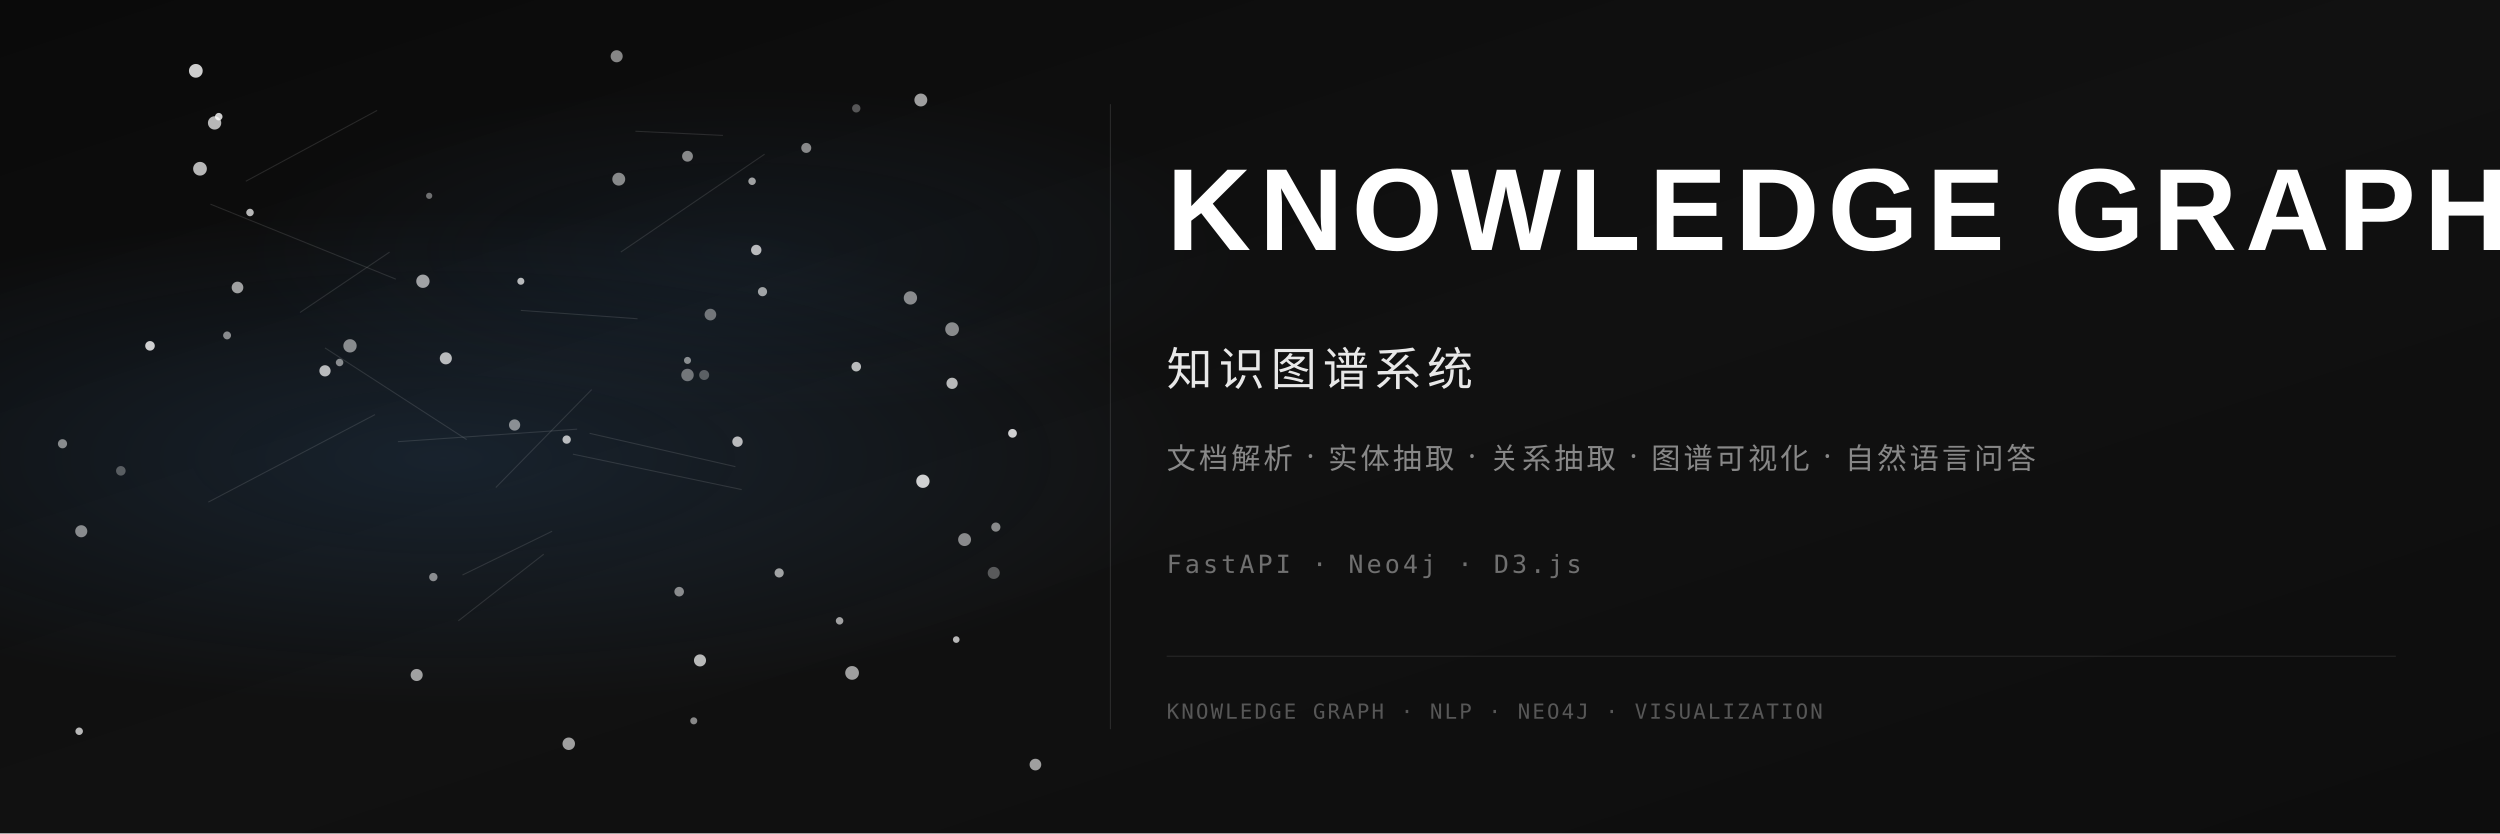
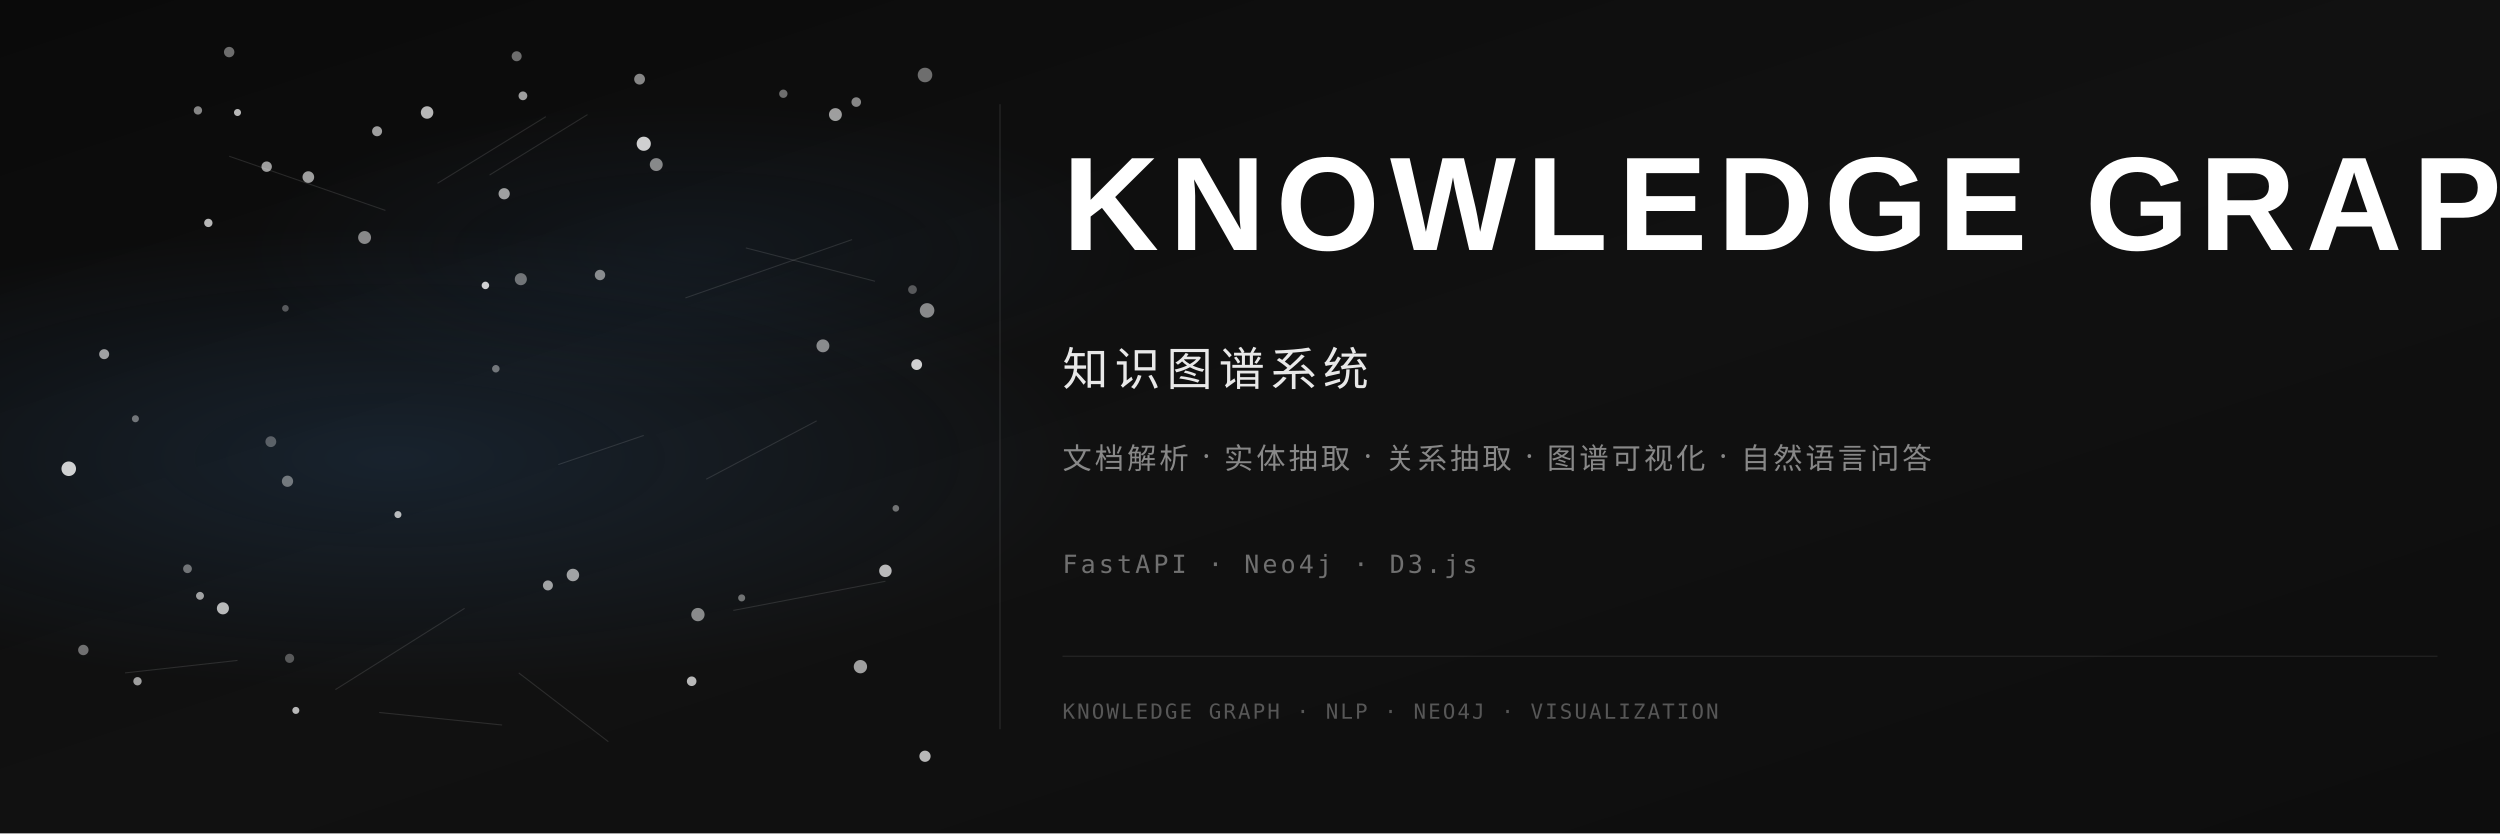
<svg xmlns="http://www.w3.org/2000/svg" viewBox="0 0 1200 400" width="1200" height="400">
  <defs>
    <linearGradient id="bg" x1="0%" y1="0%" x2="100%" y2="100%">
      <stop offset="0%" style="stop-color:#0a0a0a" />
      <stop offset="50%" style="stop-color:#111111" />
      <stop offset="100%" style="stop-color:#0d0d0d" />
    </linearGradient>
-     <radialGradient id="glow1" cx="18%" cy="55%" r="30%">
+     <radialGradient id="glow1" cx="16%" cy="55%" r="28%">
      <stop offset="0%" style="stop-color:#4A90D9;stop-opacity:0.15" />
      <stop offset="100%" style="stop-color:#4A90D9;stop-opacity:0" />
    </radialGradient>
-     <radialGradient id="glow2" cx="30%" cy="30%" r="20%">
+     <radialGradient id="glow2" cx="28%" cy="30%" r="18%">
      <stop offset="0%" style="stop-color:#4A90D9;stop-opacity:0.08" />
      <stop offset="100%" style="stop-color:#4A90D9;stop-opacity:0" />
    </radialGradient>
  </defs>
  <rect width="1200" height="400" fill="url(#bg)" />
  <rect width="1200" height="400" fill="url(#glow1)" />
  <rect width="1200" height="400" fill="url(#glow2)" />
-   <circle cx="338" cy="180" r="2.4" fill="white" opacity="0.3" />
-   <circle cx="457" cy="158" r="3.3" fill="white" opacity="0.5" />
-   <circle cx="296" cy="27" r="2.9" fill="white" opacity="0.5" />
-   <circle cx="336" cy="317" r="2.9" fill="white" opacity="0.7" />
-   <circle cx="486" cy="208" r="2.1" fill="white" opacity="0.8" />
-   <circle cx="200" cy="324" r="2.9" fill="white" opacity="0.6" />
-   <circle cx="361" cy="87" r="1.8" fill="white" opacity="0.6" />
-   <circle cx="72" cy="166" r="2.3" fill="white" opacity="0.8" />
-   <circle cx="163" cy="174" r="1.8" fill="white" opacity="0.5" />
-   <circle cx="497" cy="367" r="2.8" fill="white" opacity="0.6" />
-   <circle cx="330" cy="75" r="2.6" fill="white" opacity="0.5" />
-   <circle cx="273" cy="357" r="3.0" fill="white" opacity="0.6" />
-   <circle cx="341" cy="151" r="2.8" fill="white" opacity="0.4" />
-   <circle cx="114" cy="138" r="2.8" fill="white" opacity="0.6" />
-   <circle cx="272" cy="211" r="2.0" fill="white" opacity="0.7" />
-   <circle cx="39" cy="255" r="2.9" fill="white" opacity="0.5" />
-   <circle cx="105" cy="56" r="1.8" fill="white" opacity="0.8" />
-   <circle cx="156" cy="178" r="2.7" fill="white" opacity="0.7" />
-   <circle cx="30" cy="213" r="2.2" fill="white" opacity="0.5" />
-   <circle cx="38" cy="351" r="1.8" fill="white" opacity="0.7" />
-   <circle cx="463" cy="259" r="3.1" fill="white" opacity="0.5" />
-   <circle cx="374" cy="275" r="2.2" fill="white" opacity="0.6" />
-   <circle cx="168" cy="166" r="3.2" fill="white" opacity="0.5" />
-   <circle cx="437" cy="143" r="3.2" fill="white" opacity="0.5" />
-   <circle cx="443" cy="231" r="3.2" fill="white" opacity="0.8" />
-   <circle cx="330" cy="173" r="1.7" fill="white" opacity="0.5" />
-   <circle cx="120" cy="102" r="1.8" fill="white" opacity="0.7" />
-   <circle cx="326" cy="284" r="2.3" fill="white" opacity="0.5" />
-   <circle cx="478" cy="253" r="2.2" fill="white" opacity="0.5" />
-   <circle cx="333" cy="346" r="1.7" fill="white" opacity="0.5" />
-   <circle cx="366" cy="140" r="2.2" fill="white" opacity="0.6" />
-   <circle cx="250" cy="135" r="1.7" fill="white" opacity="0.7" />
-   <circle cx="477" cy="275" r="2.9" fill="white" opacity="0.3" />
-   <circle cx="403" cy="298" r="1.8" fill="white" opacity="0.6" />
-   <circle cx="247" cy="204" r="2.7" fill="white" opacity="0.5" />
-   <circle cx="109" cy="161" r="1.9" fill="white" opacity="0.5" />
-   <circle cx="103" cy="59" r="3.2" fill="white" opacity="0.7" />
-   <circle cx="354" cy="212" r="2.5" fill="white" opacity="0.7" />
-   <circle cx="214" cy="172" r="2.9" fill="white" opacity="0.7" />
-   <circle cx="387" cy="71" r="2.4" fill="white" opacity="0.5" />
-   <circle cx="96" cy="81" r="3.3" fill="white" opacity="0.7" />
-   <circle cx="330" cy="180" r="3.0" fill="white" opacity="0.4" />
-   <circle cx="363" cy="120" r="2.5" fill="white" opacity="0.7" />
-   <circle cx="409" cy="323" r="3.3" fill="white" opacity="0.6" />
-   <circle cx="203" cy="135" r="3.2" fill="white" opacity="0.6" />
-   <circle cx="459" cy="307" r="1.6" fill="white" opacity="0.7" />
-   <circle cx="411" cy="52" r="2.0" fill="white" opacity="0.3" />
-   <circle cx="94" cy="34" r="3.3" fill="white" opacity="0.8" />
-   <circle cx="457" cy="184" r="2.7" fill="white" opacity="0.7" />
-   <circle cx="411" cy="176" r="2.3" fill="white" opacity="0.7" />
-   <circle cx="442" cy="48" r="3.1" fill="white" opacity="0.6" />
-   <circle cx="297" cy="86" r="3.1" fill="white" opacity="0.5" />
-   <circle cx="206" cy="94" r="1.5" fill="white" opacity="0.4" />
-   <circle cx="208" cy="277" r="2.0" fill="white" opacity="0.5" />
-   <circle cx="58" cy="226" r="2.3" fill="white" opacity="0.3" />
-   <line x1="222" y1="276" x2="265" y2="255" stroke="white" stroke-width="0.5" opacity="0.12" />
-   <line x1="100" y1="241" x2="180" y2="199" stroke="white" stroke-width="0.5" opacity="0.12" />
-   <line x1="118" y1="87" x2="181" y2="53" stroke="white" stroke-width="0.5" opacity="0.12" />
-   <line x1="305" y1="63" x2="347" y2="65" stroke="white" stroke-width="0.5" opacity="0.12" />
-   <line x1="191" y1="212" x2="277" y2="206" stroke="white" stroke-width="0.5" opacity="0.12" />
-   <line x1="101" y1="98" x2="190" y2="134" stroke="white" stroke-width="0.5" opacity="0.12" />
-   <line x1="250" y1="149" x2="306" y2="153" stroke="white" stroke-width="0.5" opacity="0.12" />
-   <line x1="156" y1="167" x2="224" y2="211" stroke="white" stroke-width="0.5" opacity="0.12" />
-   <line x1="144" y1="150" x2="187" y2="121" stroke="white" stroke-width="0.5" opacity="0.12" />
-   <line x1="238" y1="234" x2="284" y2="187" stroke="white" stroke-width="0.5" opacity="0.12" />
-   <line x1="275" y1="218" x2="356" y2="235" stroke="white" stroke-width="0.5" opacity="0.12" />
-   <line x1="283" y1="208" x2="353" y2="224" stroke="white" stroke-width="0.5" opacity="0.12" />
-   <line x1="298" y1="121" x2="367" y2="74" stroke="white" stroke-width="0.5" opacity="0.12" />
-   <line x1="220" y1="298" x2="261" y2="266" stroke="white" stroke-width="0.5" opacity="0.12" />
-   <line x1="533" y1="50" x2="533" y2="350" stroke="white" stroke-width="0.5" opacity="0.12" />
-   <text x="560" y="120" font-family="'SF Pro Display','Helvetica Neue',Arial,sans-serif" font-size="56" font-weight="800" fill="white" letter-spacing="4">KNOWLEDGE GRAPH</text>
-   <text x="560" y="185" font-family="'Noto Sans SC','PingFang SC','Microsoft YaHei',sans-serif" font-size="22" font-weight="500" fill="white" opacity="0.9" letter-spacing="3">知识图谱系统</text>
-   <text x="560" y="225" font-family="'Noto Sans SC','PingFang SC','Microsoft YaHei',sans-serif" font-size="14" font-weight="300" fill="white" opacity="0.5" letter-spacing="1.5">文档解析 · 实体抽取 · 关系抽取 · 图谱可视化 · 自然语言问答</text>
-   <text x="560" y="275" font-family="'SF Mono','Fira Code','Consolas',monospace" font-size="12" fill="white" opacity="0.4" letter-spacing="1.5">FastAPI · Neo4j · D3.js</text>
-   <line x1="560" y1="315" x2="1150" y2="315" stroke="white" stroke-width="0.5" opacity="0.1" />
-   <text x="560" y="345" font-family="'SF Mono','Fira Code','Consolas',monospace" font-size="10" fill="white" opacity="0.3" letter-spacing="1">KNOWLEDGE GRAPH · NLP · NEO4J · VISUALIZATION</text>
+   <circle cx="356" cy="287" r="1.7" fill="white" opacity="0.4" />
+   <circle cx="335" cy="295" r="3.2" fill="white" opacity="0.5" />
+   <circle cx="438" cy="139" r="2.1" fill="white" opacity="0.3" />
+   <circle cx="242" cy="93" r="2.7" fill="white" opacity="0.6" />
+   <circle cx="148" cy="85" r="2.8" fill="white" opacity="0.6" />
+   <circle cx="263" cy="281" r="2.4" fill="white" opacity="0.6" />
+   <circle cx="401" cy="55" r="3.1" fill="white" opacity="0.6" />
+   <circle cx="205" cy="54" r="3.0" fill="white" opacity="0.7" />
+   <circle cx="395" cy="166" r="3.1" fill="white" opacity="0.5" />
+   <circle cx="137" cy="148" r="1.6" fill="white" opacity="0.3" />
+   <circle cx="107" cy="292" r="2.9" fill="white" opacity="0.7" />
+   <circle cx="411" cy="49" r="2.3" fill="white" opacity="0.5" />
+   <circle cx="250" cy="134" r="2.9" fill="white" opacity="0.4" />
+   <circle cx="130" cy="212" r="2.6" fill="white" opacity="0.3" />
+   <circle cx="96" cy="286" r="1.9" fill="white" opacity="0.6" />
+   <circle cx="425" cy="274" r="3.0" fill="white" opacity="0.7" />
+   <circle cx="100" cy="107" r="2.0" fill="white" opacity="0.7" />
+   <circle cx="139" cy="316" r="2.2" fill="white" opacity="0.3" />
+   <circle cx="288" cy="132" r="2.5" fill="white" opacity="0.5" />
+   <circle cx="238" cy="177" r="1.8" fill="white" opacity="0.4" />
+   <circle cx="175" cy="114" r="3.1" fill="white" opacity="0.5" />
+   <circle cx="307" cy="38" r="2.6" fill="white" opacity="0.5" />
+   <circle cx="248" cy="27" r="2.4" fill="white" opacity="0.4" />
+   <circle cx="445" cy="149" r="3.5" fill="white" opacity="0.5" />
+   <circle cx="233" cy="137" r="1.8" fill="white" opacity="0.8" />
+   <circle cx="128" cy="80" r="2.5" fill="white" opacity="0.6" />
+   <circle cx="90" cy="273" r="2.1" fill="white" opacity="0.4" />
+   <circle cx="66" cy="327" r="2.0" fill="white" opacity="0.6" />
+   <circle cx="65" cy="201" r="1.7" fill="white" opacity="0.4" />
+   <circle cx="114" cy="54" r="1.7" fill="white" opacity="0.7" />
+   <circle cx="315" cy="79" r="3.1" fill="white" opacity="0.5" />
+   <circle cx="444" cy="363" r="2.7" fill="white" opacity="0.7" />
+   <circle cx="376" cy="45" r="2.0" fill="white" opacity="0.4" />
+   <circle cx="95" cy="53" r="2.0" fill="white" opacity="0.5" />
+   <circle cx="50" cy="170" r="2.4" fill="white" opacity="0.6" />
+   <circle cx="440" cy="175" r="2.6" fill="white" opacity="0.8" />
+   <circle cx="142" cy="341" r="1.7" fill="white" opacity="0.7" />
+   <circle cx="332" cy="327" r="2.3" fill="white" opacity="0.7" />
+   <circle cx="181" cy="63" r="2.4" fill="white" opacity="0.6" />
+   <circle cx="430" cy="244" r="1.6" fill="white" opacity="0.4" />
+   <circle cx="138" cy="231" r="2.7" fill="white" opacity="0.4" />
+   <circle cx="33" cy="225" r="3.5" fill="white" opacity="0.8" />
+   <circle cx="251" cy="46" r="2.1" fill="white" opacity="0.6" />
+   <circle cx="309" cy="69" r="3.4" fill="white" opacity="0.8" />
+   <circle cx="40" cy="312" r="2.5" fill="white" opacity="0.4" />
+   <circle cx="413" cy="320" r="3.2" fill="white" opacity="0.6" />
+   <circle cx="275" cy="276" r="3.0" fill="white" opacity="0.6" />
+   <circle cx="191" cy="247" r="1.7" fill="white" opacity="0.7" />
+   <circle cx="110" cy="25" r="2.5" fill="white" opacity="0.4" />
+   <circle cx="444" cy="36" r="3.5" fill="white" opacity="0.4" />
+   <line x1="235" y1="84" x2="282" y2="55" stroke="white" stroke-width="0.5" opacity="0.12" />
+   <line x1="329" y1="143" x2="409" y2="115" stroke="white" stroke-width="0.5" opacity="0.12" />
+   <line x1="249" y1="323" x2="292" y2="356" stroke="white" stroke-width="0.5" opacity="0.12" />
+   <line x1="352" y1="293" x2="425" y2="279" stroke="white" stroke-width="0.5" opacity="0.12" />
+   <line x1="182" y1="342" x2="241" y2="348" stroke="white" stroke-width="0.5" opacity="0.12" />
+   <line x1="161" y1="331" x2="223" y2="292" stroke="white" stroke-width="0.5" opacity="0.12" />
+   <line x1="339" y1="230" x2="392" y2="202" stroke="white" stroke-width="0.5" opacity="0.12" />
+   <line x1="358" y1="119" x2="420" y2="135" stroke="white" stroke-width="0.5" opacity="0.12" />
+   <line x1="268" y1="223" x2="309" y2="209" stroke="white" stroke-width="0.5" opacity="0.12" />
+   <line x1="60" y1="323" x2="114" y2="317" stroke="white" stroke-width="0.5" opacity="0.12" />
+   <line x1="210" y1="88" x2="262" y2="56" stroke="white" stroke-width="0.5" opacity="0.12" />
+   <line x1="110" y1="75" x2="185" y2="101" stroke="white" stroke-width="0.5" opacity="0.12" />
+   <line x1="480" y1="50" x2="480" y2="350" stroke="white" stroke-width="0.5" opacity="0.12" />
+   <text x="510" y="120" font-family="'SF Pro Display','Helvetica Neue',Arial,sans-serif" font-size="64" font-weight="800" fill="white" letter-spacing="5">KNOWLEDGE GRAPH</text>
+   <text x="510" y="185" font-family="'Noto Sans SC','PingFang SC','Microsoft YaHei',sans-serif" font-size="22" font-weight="500" fill="white" opacity="0.9" letter-spacing="3">知识图谱系统</text>
+   <text x="510" y="225" font-family="'Noto Sans SC','PingFang SC','Microsoft YaHei',sans-serif" font-size="14" font-weight="300" fill="white" opacity="0.5" letter-spacing="1.5">文档解析 · 实体抽取 · 关系抽取 · 图谱可视化 · 自然语言问答</text>
+   <text x="510" y="275" font-family="'SF Mono','Fira Code','Consolas',monospace" font-size="12" fill="white" opacity="0.4" letter-spacing="1.5">FastAPI · Neo4j · D3.js</text>
+   <line x1="510" y1="315" x2="1170" y2="315" stroke="white" stroke-width="0.5" opacity="0.1" />
+   <text x="510" y="345" font-family="'SF Mono','Fira Code','Consolas',monospace" font-size="10" fill="white" opacity="0.3" letter-spacing="1">KNOWLEDGE GRAPH · NLP · NEO4J · VISUALIZATION</text>
</svg>
